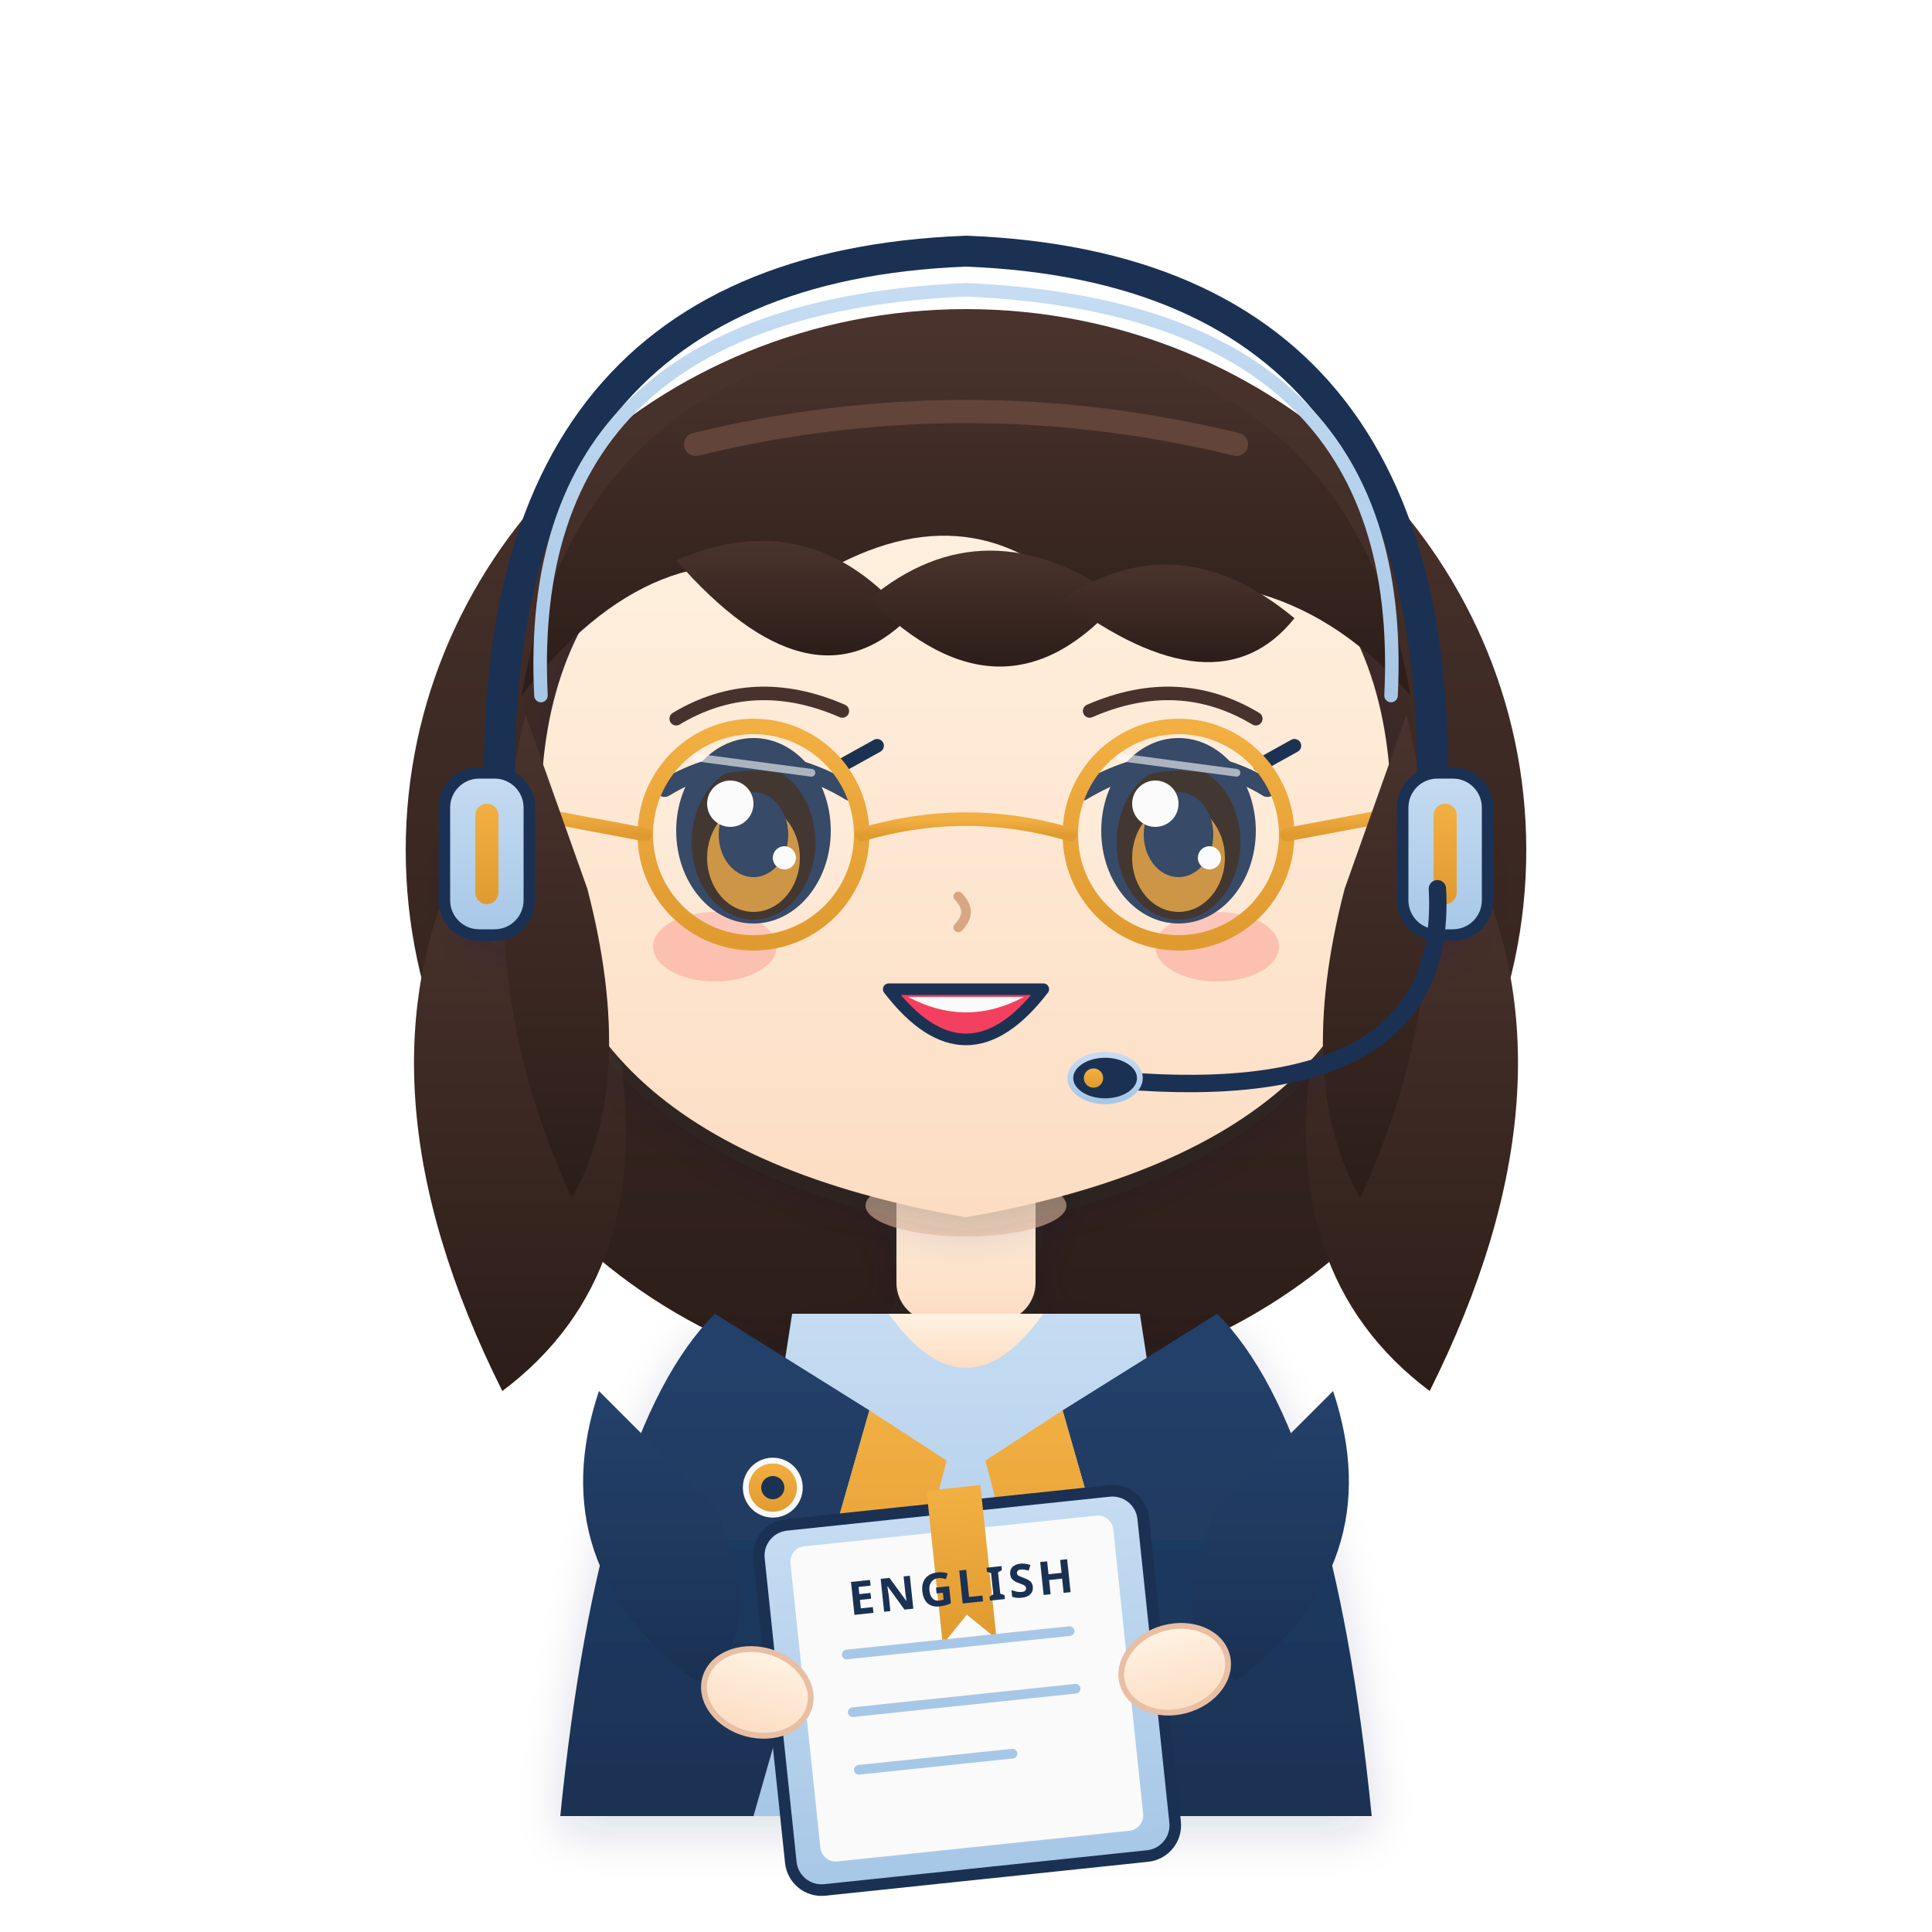
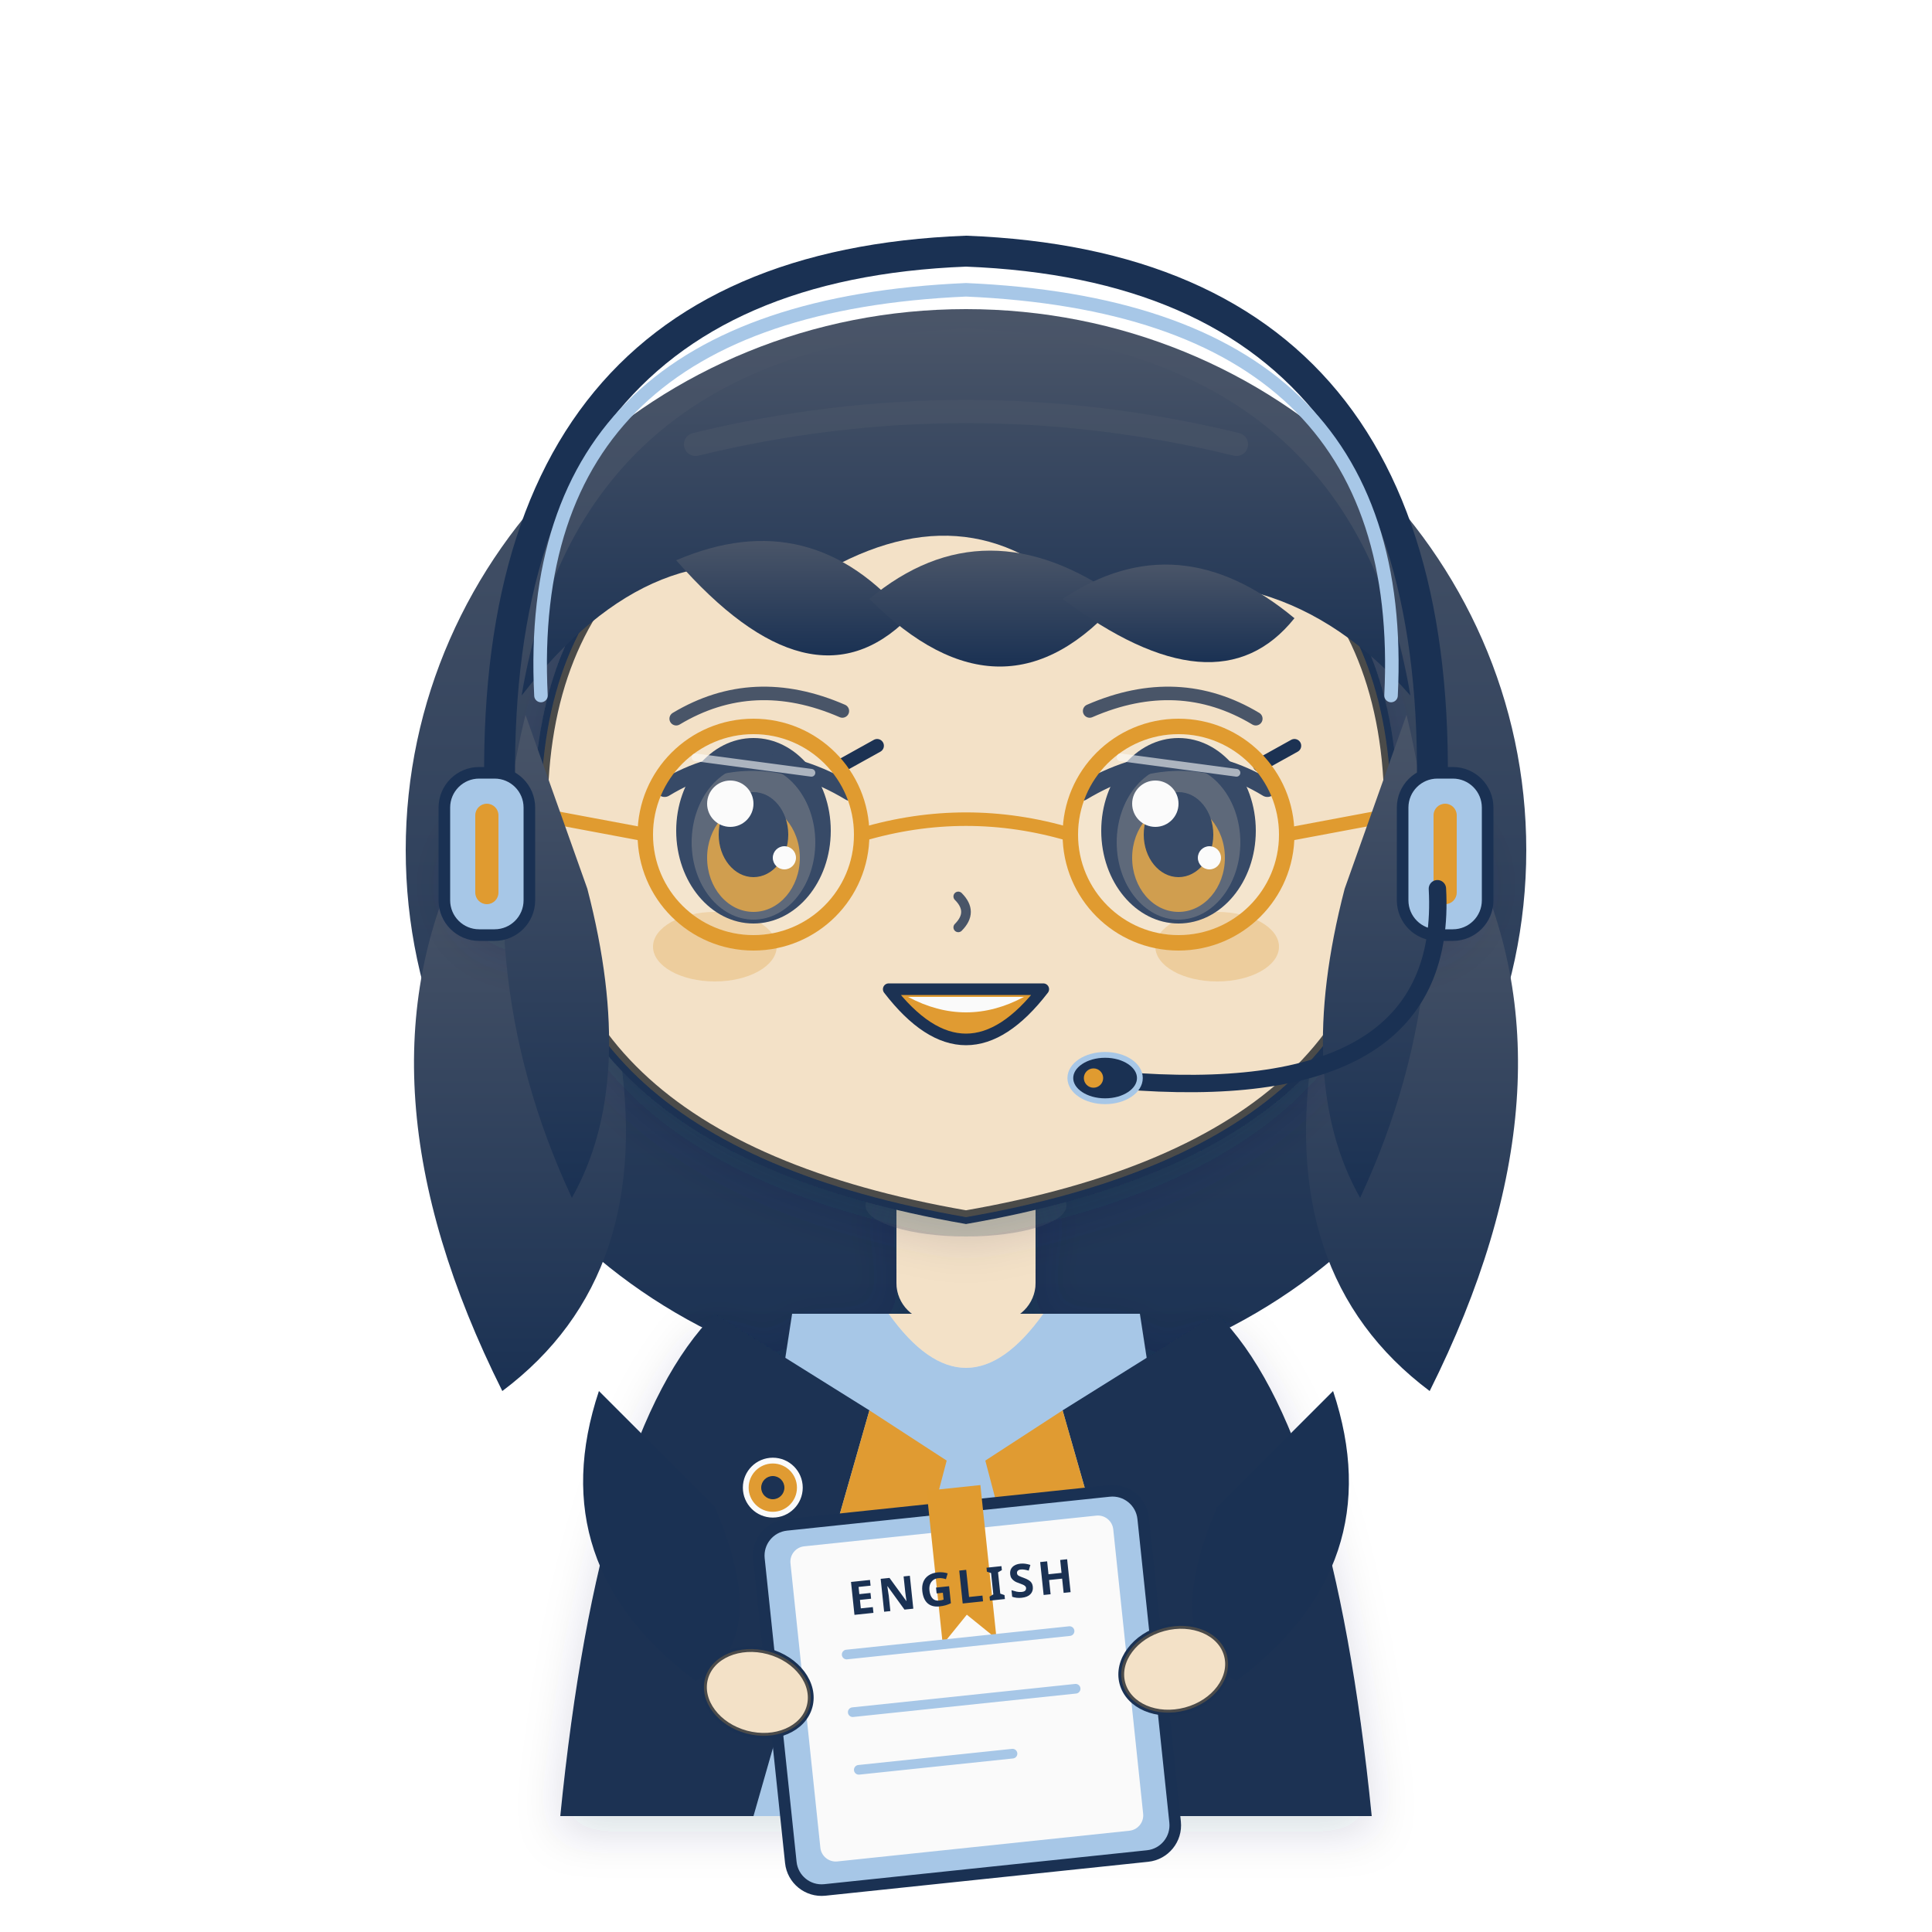
<svg xmlns="http://www.w3.org/2000/svg" viewBox="0 0 500 500" width="500" height="500">
  <defs>
    <linearGradient id="emmaSkin" x1="0%" y1="0%" x2="0%" y2="100%">
-       <stop offset="0%" stop-color="#FFF2E2" />
-       <stop offset="100%" stop-color="#FCDDC3" />
+       <stop offset="0%" stop-color="#FAFAFA" />
+       <stop offset="100%" stop-color="#FAFAFA" />
    </linearGradient>
    <linearGradient id="emmaHair" x1="0%" y1="0%" x2="0%" y2="100%">
-       <stop offset="0%" stop-color="#4A332D" />
-       <stop offset="100%" stop-color="#2C1D18" />
+       <stop offset="0%" stop-color="#4A5568" />
+       <stop offset="100%" stop-color="#1A3153" />
    </linearGradient>
    <linearGradient id="emmaBlazer" x1="0%" y1="0%" x2="0%" y2="100%">
-       <stop offset="0%" stop-color="#24416b" />
+       <stop offset="0%" stop-color="#1A3153" />
      <stop offset="100%" stop-color="#1A3153" />
    </linearGradient>
    <linearGradient id="emmaDenim" x1="0%" y1="0%" x2="0%" y2="100%">
-       <stop offset="0%" stop-color="#C5DCF2" />
+       <stop offset="0%" stop-color="#A7C7E7" />
      <stop offset="100%" stop-color="#A7C7E7" />
    </linearGradient>
    <linearGradient id="emmaAmber" x1="0%" y1="0%" x2="0%" y2="100%">
-       <stop offset="0%" stop-color="#F2AF42" />
+       <stop offset="0%" stop-color="#E09B30" />
      <stop offset="100%" stop-color="#E09B30" />
    </linearGradient>
    <filter id="softShadow" x="-10%" y="-10%" width="120%" height="120%">
      <feDropShadow dx="0" dy="4" stdDeviation="6" flood-color="#1A3153" flood-opacity="0.15" />
    </filter>
  </defs>
  <g id="back-hair">
    <ellipse cx="250" cy="220" rx="145" ry="140" fill="url(#emmaHair)" />
    <path d="M 120 220 Q 90 280 130 360 Q 170 330 160 270 Z" fill="url(#emmaHair)" />
    <path d="M 380 220 Q 410 280 370 360 Q 330 330 340 270 Z" fill="url(#emmaHair)" />
  </g>
  <g id="body" filter="url(#softShadow)">
-     <rect x="232" y="300" width="36" height="42" rx="10" fill="url(#emmaSkin)" />
-     <ellipse cx="250" cy="312" rx="26" ry="8" fill="#E8BFA4" opacity="0.6" />
+     <rect x="232" y="300" width="36" height="42" rx="10" fill="#FAFAFA" />
+     <rect x="232" y="300" width="36" height="42" rx="10" fill="#E09B30" fill-opacity="0.25" />
+     <ellipse cx="250" cy="312" rx="26" ry="8" fill="#4A5568" fill-opacity="0.25" />
    <path d="M 205 340 L 295 340 L 315 470 L 185 470 Z" fill="url(#emmaDenim)" />
-     <path d="M 230 340 Q 250 368 270 340 Z" fill="url(#emmaSkin)" />
+     <path d="M 230 340 Q 250 368 270 340 Z" fill="#FAFAFA" />
+     <path d="M 230 340 Q 250 368 270 340 Z" fill="#E09B30" fill-opacity="0.25" />
    <path d="M 185 340 Q 155 370 145 470 L 195 470 L 225 365 L 185 340 Z" fill="url(#emmaBlazer)" />
    <path d="M 315 340 Q 345 370 355 470 L 305 470 L 275 365 L 315 340 Z" fill="url(#emmaBlazer)" />
    <path d="M 225 365 L 205 435 L 230 435 L 245 378 Z" fill="url(#emmaAmber)" />
    <path d="M 275 365 L 295 435 L 270 435 L 255 378 Z" fill="url(#emmaAmber)" />
    <circle cx="200" cy="385" r="7" fill="url(#emmaAmber)" stroke="#FAFAFA" stroke-width="1.5" />
    <circle cx="200" cy="385" r="3" fill="#1A3153" />
  </g>
  <g id="notebook-and-hands">
    <path d="M 155 360 Q 140 405 180 435 Q 200 425 185 390 Z" fill="url(#emmaBlazer)" />
    <path d="M 345 360 Q 360 405 320 435 Q 300 425 315 390 Z" fill="url(#emmaBlazer)" />
    <rect x="200" y="390" width="100" height="95" rx="8" fill="url(#emmaDenim)" stroke="#1A3153" stroke-width="3" transform="rotate(-6 250 435)" />
    <rect x="208" y="396" width="84" height="82" rx="4" fill="#FAFAFA" transform="rotate(-6 250 435)" />
    <path d="M 245 385 L 245 425 L 252 418 L 259 425 L 259 385 Z" fill="url(#emmaAmber)" transform="rotate(-6 250 435)" />
    <line x1="220" y1="425" x2="278" y2="425" stroke="#A7C7E7" stroke-width="2.5" stroke-linecap="round" transform="rotate(-6 250 435)" />
    <line x1="220" y1="440" x2="278" y2="440" stroke="#A7C7E7" stroke-width="2.5" stroke-linecap="round" transform="rotate(-6 250 435)" />
    <line x1="220" y1="455" x2="260" y2="455" stroke="#A7C7E7" stroke-width="2.5" stroke-linecap="round" transform="rotate(-6 250 435)" />
    <text x="222" y="415" font-family="'Montserrat', sans-serif" font-weight="900" font-size="12" fill="#1A3153" transform="rotate(-6 250 435)" letter-spacing="1">ENGLISH</text>
-     <ellipse cx="196" cy="438" rx="14" ry="11" fill="url(#emmaSkin)" stroke="#E8BFA4" stroke-width="1.5" transform="rotate(15 196 438)" />
-     <ellipse cx="304" cy="432" rx="14" ry="11" fill="url(#emmaSkin)" stroke="#E8BFA4" stroke-width="1.5" transform="rotate(-15 304 432)" />
+     <ellipse cx="196" cy="438" rx="14" ry="11" fill="#FAFAFA" stroke="#1A3153" stroke-width="1.5" transform="rotate(15 196 438)" />
+     <ellipse cx="196" cy="438" rx="14" ry="11" fill="#E09B30" fill-opacity="0.25" transform="rotate(15 196 438)" />
+     <ellipse cx="304" cy="432" rx="14" ry="11" fill="#FAFAFA" stroke="#1A3153" stroke-width="1.5" transform="rotate(-15 304 432)" />
+     <ellipse cx="304" cy="432" rx="14" ry="11" fill="#E09B30" fill-opacity="0.25" transform="rotate(-15 304 432)" />
  </g>
  <g id="head" filter="url(#softShadow)">
-     <circle cx="135" cy="225" r="18" fill="url(#emmaSkin)" />
-     <circle cx="135" cy="225" r="9" fill="#E8BFA4" opacity="0.7" />
-     <circle cx="365" cy="225" r="18" fill="url(#emmaSkin)" />
-     <circle cx="365" cy="225" r="9" fill="#E8BFA4" opacity="0.7" />
-     <path d="M 140 210 Q 135 295 250 315 Q 365 295 360 210 Q 360 120 250 115 Q 140 120 140 210 Z" fill="url(#emmaSkin)" />
-     <ellipse cx="185" cy="245" rx="16" ry="9" fill="#F87171" opacity="0.32" />
-     <ellipse cx="315" cy="245" rx="16" ry="9" fill="#F87171" opacity="0.32" />
+     <circle cx="135" cy="225" r="18" fill="#FAFAFA" />
+     <circle cx="135" cy="225" r="18" fill="#E09B30" fill-opacity="0.25" />
+     <circle cx="135" cy="225" r="9" fill="#4A5568" fill-opacity="0.2" />
+     <circle cx="365" cy="225" r="18" fill="#FAFAFA" />
+     <circle cx="365" cy="225" r="18" fill="#E09B30" fill-opacity="0.25" />
+     <circle cx="365" cy="225" r="9" fill="#4A5568" fill-opacity="0.2" />
+     <path d="M 140 210 Q 135 295 250 315 Q 365 295 360 210 Q 360 120 250 115 Q 140 120 140 210 Z" fill="#FAFAFA" stroke="#1A3153" stroke-width="3.5" />
+     <path d="M 140 210 Q 135 295 250 315 Q 365 295 360 210 Q 360 120 250 115 Q 140 120 140 210 Z" fill="#E09B30" fill-opacity="0.25" />
+     <ellipse cx="185" cy="245" rx="16" ry="9" fill="#E09B30" fill-opacity="0.28" />
+     <ellipse cx="315" cy="245" rx="16" ry="9" fill="#E09B30" fill-opacity="0.28" />
    <g id="left-eye">
      <ellipse cx="195" cy="215" rx="20" ry="24" fill="#1A3153" />
-       <ellipse cx="195" cy="218" rx="16" ry="20" fill="#2C1D18" />
-       <ellipse cx="195" cy="222" rx="12" ry="14" fill="#E09B30" opacity="0.85" />
+       <ellipse cx="195" cy="218" rx="16" ry="20" fill="#4A5568" />
+       <ellipse cx="195" cy="222" rx="12" ry="14" fill="#E09B30" fill-opacity="0.85" />
      <ellipse cx="195" cy="216" rx="9" ry="11" fill="#1A3153" />
      <circle cx="189" cy="208" r="6" fill="#FAFAFA" />
      <circle cx="203" cy="222" r="3" fill="#FAFAFA" />
      <path d="M 172 204 Q 195 190 220 205" stroke="#1A3153" stroke-width="4.5" fill="none" stroke-linecap="round" />
      <path d="M 218 198 L 227 193" stroke="#1A3153" stroke-width="3.5" stroke-linecap="round" />
    </g>
    <g id="right-eye">
      <ellipse cx="305" cy="215" rx="20" ry="24" fill="#1A3153" />
-       <ellipse cx="305" cy="218" rx="16" ry="20" fill="#2C1D18" />
-       <ellipse cx="305" cy="222" rx="12" ry="14" fill="#E09B30" opacity="0.85" />
+       <ellipse cx="305" cy="218" rx="16" ry="20" fill="#4A5568" />
+       <ellipse cx="305" cy="222" rx="12" ry="14" fill="#E09B30" fill-opacity="0.85" />
      <ellipse cx="305" cy="216" rx="9" ry="11" fill="#1A3153" />
      <circle cx="299" cy="208" r="6" fill="#FAFAFA" />
      <circle cx="313" cy="222" r="3" fill="#FAFAFA" />
      <path d="M 280 205 Q 305 190 328 204" stroke="#1A3153" stroke-width="4.5" fill="none" stroke-linecap="round" />
      <path d="M 326 198 L 335 193" stroke="#1A3153" stroke-width="3.5" stroke-linecap="round" />
    </g>
-     <path d="M 175 186 Q 195 174 218 184" stroke="#4A332D" stroke-width="3.5" fill="none" stroke-linecap="round" />
-     <path d="M 282 184 Q 305 174 325 186" stroke="#4A332D" stroke-width="3.5" fill="none" stroke-linecap="round" />
-     <path d="M 248 232 Q 252 236 248 240" stroke="#D9A683" stroke-width="2.5" fill="none" stroke-linecap="round" />
-     <path d="M 230 256 Q 250 282 270 256 Z" fill="#F43F5E" stroke="#1A3153" stroke-width="3" stroke-linejoin="round" />
+     <path d="M 175 186 Q 195 174 218 184" stroke="#4A5568" stroke-width="3.5" fill="none" stroke-linecap="round" />
+     <path d="M 282 184 Q 305 174 325 186" stroke="#4A5568" stroke-width="3.5" fill="none" stroke-linecap="round" />
+     <path d="M 248 232 Q 252 236 248 240" stroke="#4A5568" stroke-width="2.5" fill="none" stroke-linecap="round" />
+     <path d="M 230 256 Q 250 282 270 256 Z" fill="#E09B30" stroke="#1A3153" stroke-width="3" stroke-linejoin="round" />
    <path d="M 235 258 Q 250 266 265 258 Z" fill="#FAFAFA" />
  </g>
  <g id="glasses">
    <circle cx="195" cy="216" r="28" fill="none" stroke="url(#emmaAmber)" stroke-width="4" />
    <circle cx="195" cy="216" r="26" fill="#FAFAFA" fill-opacity="0.12" />
    <circle cx="305" cy="216" r="28" fill="none" stroke="url(#emmaAmber)" stroke-width="4" />
    <circle cx="305" cy="216" r="26" fill="#FAFAFA" fill-opacity="0.12" />
    <path d="M 223 216 Q 250 208 277 216" fill="none" stroke="url(#emmaAmber)" stroke-width="3.5" stroke-linecap="round" />
    <line x1="167" y1="216" x2="135" y2="210" stroke="url(#emmaAmber)" stroke-width="3.5" stroke-linecap="round" />
    <line x1="333" y1="216" x2="365" y2="210" stroke="url(#emmaAmber)" stroke-width="3.5" stroke-linecap="round" />
    <path d="M 180 196 L 210 200" stroke="#FAFAFA" stroke-width="2" stroke-linecap="round" opacity="0.6" />
    <path d="M 290 196 L 320 200" stroke="#FAFAFA" stroke-width="2" stroke-linecap="round" opacity="0.6" />
  </g>
  <g id="front-hair">
    <path d="M 136 185 Q 120 250 148 310 Q 165 280 152 230 Z" fill="url(#emmaHair)" />
    <path d="M 364 185 Q 380 250 352 310 Q 335 280 348 230 Z" fill="url(#emmaHair)" />
    <path d="M 135 180 Q 150 90 250 85 Q 350 90 365 180 Q 330 140 280 155 Q 250 125 210 150 Q 170 135 135 180 Z" fill="url(#emmaHair)" />
    <path d="M 175 145 Q 210 185 235 160 Q 210 130 175 145 Z" fill="url(#emmaHair)" />
    <path d="M 225 155 Q 260 190 290 155 Q 255 130 225 155 Z" fill="url(#emmaHair)" />
    <path d="M 275 155 Q 315 185 335 160 Q 305 135 275 155 Z" fill="url(#emmaHair)" />
-     <path d="M 180 115 Q 250 98 320 115" stroke="#785348" stroke-width="6" fill="none" stroke-linecap="round" opacity="0.6" />
+     <path d="M 180 115 Q 250 98 320 115" stroke="#4A5568" stroke-width="6" fill="none" stroke-linecap="round" opacity="0.6" />
  </g>
  <g id="headset">
    <path d="M 130 220 Q 120 70 250 65 Q 380 70 370 220" fill="none" stroke="#1A3153" stroke-width="8" stroke-linecap="round" />
    <path d="M 140 180 Q 135 80 250 75 Q 365 80 360 180" fill="none" stroke="url(#emmaDenim)" stroke-width="3.5" stroke-linecap="round" />
    <rect x="115" y="200" width="22" height="42" rx="9" fill="url(#emmaDenim)" stroke="#1A3153" stroke-width="3" />
    <rect x="123" y="208" width="6" height="26" rx="3" fill="url(#emmaAmber)" />
    <rect x="363" y="200" width="22" height="42" rx="9" fill="url(#emmaDenim)" stroke="#1A3153" stroke-width="3" />
    <rect x="371" y="208" width="6" height="26" rx="3" fill="url(#emmaAmber)" />
    <path d="M 372 230 Q 375 285 295 280" fill="none" stroke="#1A3153" stroke-width="4.5" stroke-linecap="round" />
    <ellipse cx="286" cy="279" rx="9" ry="6" fill="#1A3153" stroke="url(#emmaDenim)" stroke-width="1.5" />
    <circle cx="283" cy="279" r="2.5" fill="url(#emmaAmber)" />
  </g>
</svg>
